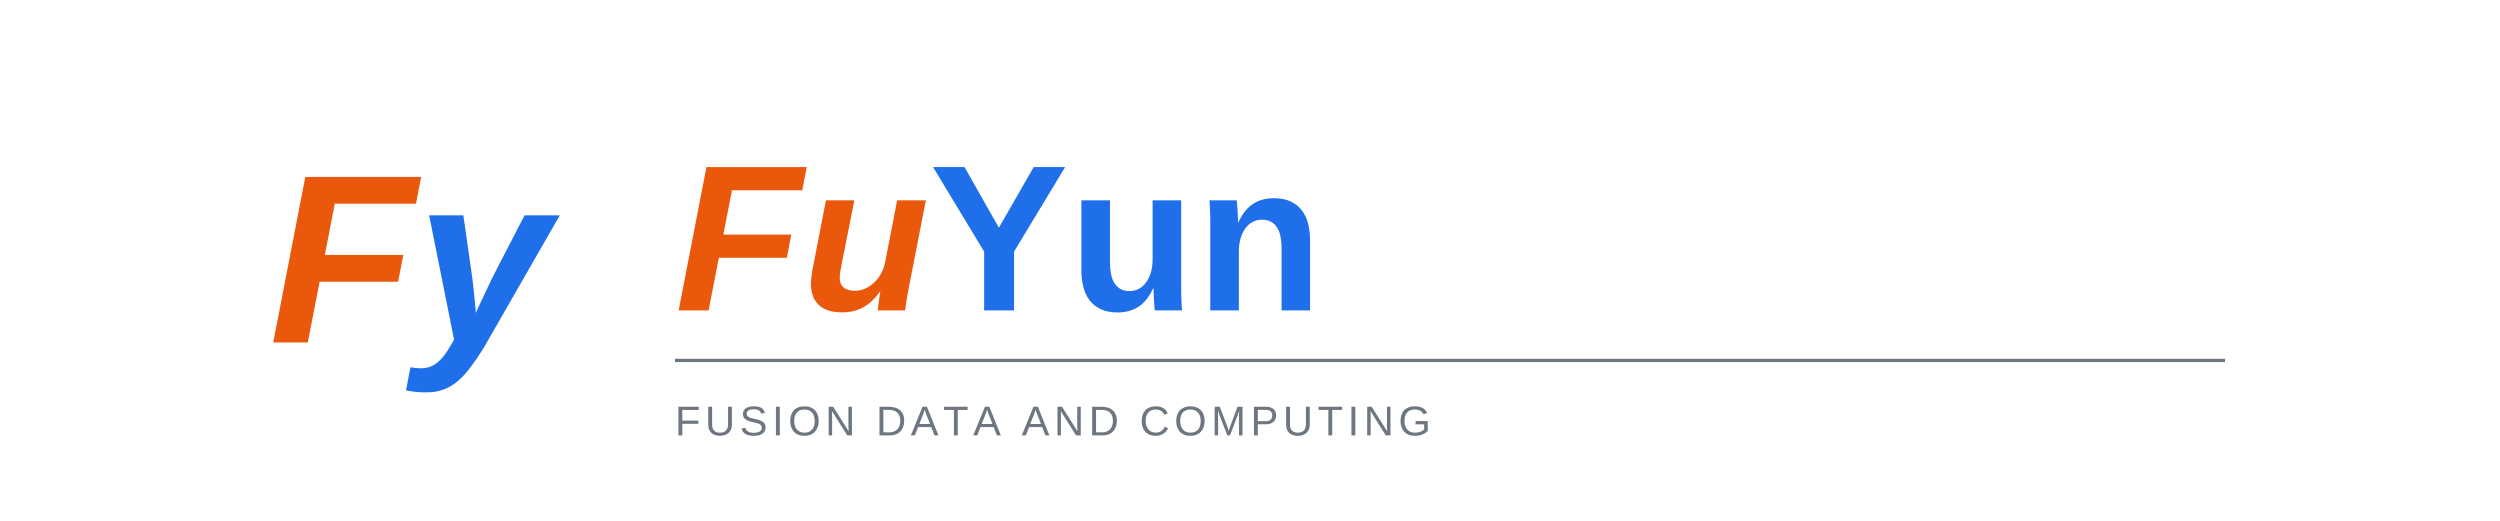
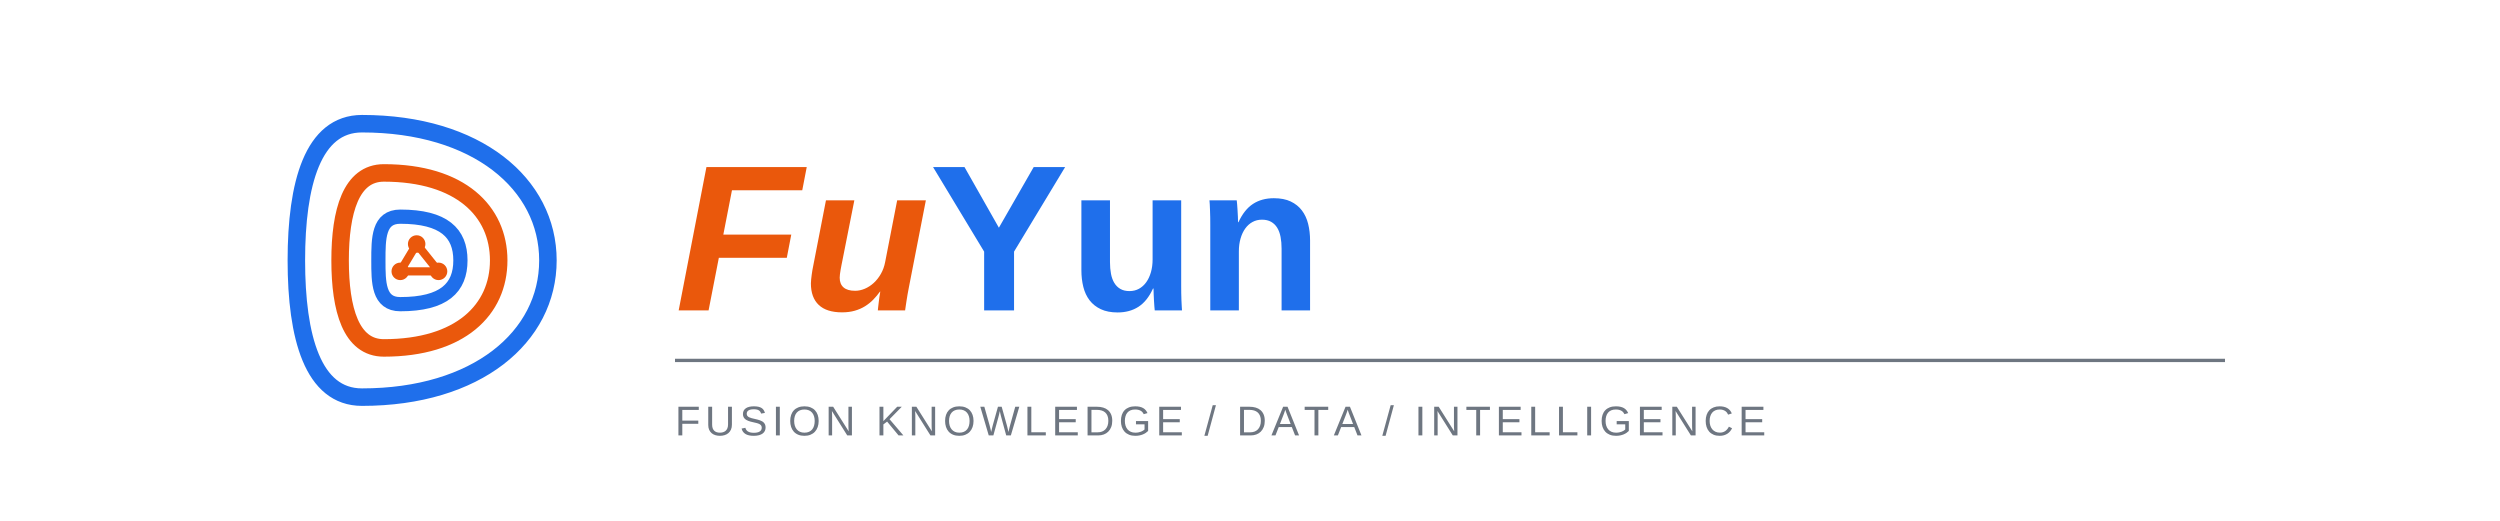
<svg xmlns="http://www.w3.org/2000/svg" viewBox="0 0 1200 250" role="img" aria-labelledby="title desc">
  <g transform="translate(100 21) scale(2)">
    <g transform="translate(8 10) scale(1.3125)">
-       <path fill="#EA580C" d="M17.031 21.627 15.205 30.994H29.557L28.611 35.893H14.26L12.09 47.0H5.773L11.639 16.729H32.822L31.877 21.627Z" />
-       <path fill="#1F6FEB" d="M44.123 48.225Q42.92 50.094 41.835 51.555Q40.75 53.016 39.558 54.036Q38.365 55.057 36.969 55.594Q35.572 56.131 33.768 56.131Q32.65 56.131 31.759 56.034Q30.867 55.938 30.051 55.744L30.867 51.533Q31.254 51.619 31.78 51.673Q32.307 51.727 32.736 51.727Q33.553 51.727 34.251 51.512Q34.949 51.297 35.615 50.803Q36.281 50.309 36.926 49.503Q37.57 48.697 38.236 47.516L38.838 46.484L34.283 23.754H40.535L42.061 34.432Q42.104 34.668 42.179 35.227Q42.254 35.785 42.329 36.505Q42.404 37.225 42.49 38.02Q42.576 38.814 42.641 39.534Q42.705 40.254 42.759 40.812Q42.812 41.371 42.812 41.607Q42.92 41.371 43.167 40.823Q43.414 40.275 43.747 39.577Q44.08 38.879 44.445 38.105Q44.811 37.332 45.144 36.623Q45.477 35.914 45.756 35.345Q46.035 34.775 46.164 34.518L51.729 23.754H58.174Z" />
+       <g fill="none" stroke-linecap="round" stroke-linejoin="round">
+         <path d="M22 7C43 7 56 18 56 32C56 46 43 57 22 57C13 57 10 46 10 32C10 18 13 7 22 7Z" stroke="#1F6FEB" stroke-width="3.2" />
+         <path d="M26 16C40 16 47 23 47 32C47 41 40 48 26 48C20 48 18 41 18 32C18 23 20 16 26 16Z" stroke="#EA580C" stroke-width="3.2" />
+         <path d="M29 24C37 24 40 27 40 32C40 37 37 40 29 40C25 40 25 36 25 32C25 28 25 24 29 24Z" stroke="#1F6FEB" stroke-width="2.6" />
+       </g>
+       <path d="M29 34L32 29L36 34Z" fill="none" stroke="#EA580C" stroke-width="1.5" stroke-linejoin="round" />
+       <g fill="#EA580C">
+         <circle cx="29" cy="34" r="1.6" />
+         <circle cx="32" cy="29" r="1.6" />
+         <circle cx="36" cy="34" r="1.6" />
+       </g>
    </g>
    <path fill="#EA580C" d="M125.672 35.167 123.597 45.812H139.905L138.831 51.378H122.522L120.057 64.0H112.879L119.544 29.601H143.616L142.542 35.167ZM155.042 37.584 152.161 52.11Q152.063 52.574 151.954 53.136Q151.844 53.697 151.746 54.259Q151.648 54.82 151.587 55.309Q151.526 55.797 151.526 56.139Q151.526 57.677 152.454 58.482Q153.382 59.288 155.237 59.288Q156.385 59.288 157.544 58.8Q158.704 58.312 159.693 57.408Q160.682 56.505 161.414 55.223Q162.146 53.941 162.439 52.379L165.32 37.584H172.205L168.152 58.36Q167.981 59.19 167.823 60.106Q167.664 61.021 167.542 61.839Q167.42 62.657 167.334 63.243Q167.249 63.829 167.225 64.0H160.682Q160.682 63.878 160.743 63.341Q160.804 62.804 160.889 62.108Q160.975 61.412 161.072 60.692Q161.17 59.972 161.268 59.483H161.194Q160.462 60.509 159.583 61.412Q158.704 62.315 157.605 62.999Q156.507 63.683 155.14 64.073Q153.772 64.464 152.088 64.464Q148.377 64.464 146.497 62.682Q144.617 60.899 144.617 57.53Q144.617 57.091 144.678 56.529Q144.739 55.968 144.812 55.418Q144.886 54.869 144.971 54.356Q145.057 53.844 145.13 53.526L148.23 37.584Z" />
    <path fill="#1F6FEB" d="M193.372 49.889V64.0H186.194V49.889L173.938 29.601H181.482L189.734 44.151L198.084 29.601H205.628ZM216.395 37.584V52.403Q216.395 53.941 216.639 55.223Q216.883 56.505 217.444 57.42Q218.006 58.336 218.897 58.849Q219.788 59.361 221.082 59.361Q222.327 59.361 223.34 58.812Q224.354 58.263 225.086 57.25Q225.818 56.236 226.221 54.833Q226.624 53.429 226.624 51.744V37.584H233.484V58.092Q233.484 58.922 233.497 59.837Q233.509 60.753 233.545 61.571Q233.582 62.389 233.619 63.036Q233.655 63.683 233.68 64.0H227.137Q227.112 63.707 227.051 63.06Q226.99 62.413 226.954 61.632Q226.917 60.851 226.88 60.069Q226.844 59.288 226.844 58.751H226.722Q225.354 61.754 223.243 63.121Q221.131 64.488 218.226 64.488Q215.857 64.488 214.197 63.707Q212.537 62.926 211.5 61.571Q210.462 60.216 209.998 58.36Q209.534 56.505 209.534 54.356V37.584ZM257.581 64.0V49.181Q257.581 47.643 257.337 46.361Q257.093 45.079 256.531 44.164Q255.97 43.248 255.066 42.735Q254.163 42.223 252.869 42.223Q251.624 42.223 250.611 42.772Q249.598 43.321 248.865 44.334Q248.133 45.348 247.73 46.751Q247.327 48.155 247.327 49.84V64.0H240.467V43.492Q240.467 42.638 240.455 41.734Q240.442 40.831 240.406 40.013Q240.369 39.195 240.345 38.548Q240.32 37.901 240.271 37.584H246.814Q246.863 37.877 246.912 38.524Q246.961 39.171 247.01 39.952Q247.059 40.733 247.095 41.515Q247.132 42.296 247.132 42.833H247.229Q248.621 39.806 250.721 38.438Q252.82 37.071 255.726 37.071Q258.118 37.071 259.766 37.853Q261.414 38.634 262.452 40.001Q263.489 41.368 263.953 43.224Q264.417 45.079 264.417 47.228V64.0Z" />
    <path d="M112 76H484" stroke="#6E7681" stroke-width="0.8" />
-     <path fill="#6E7681" d="M113.753 87.882V90.44H117.591V91.212H113.753V94.0H112.82V87.12H117.708V87.882ZM122.778 94.098Q122.211 94.098 121.704 93.946Q121.196 93.795 120.812 93.475Q120.429 93.155 120.204 92.665Q119.98 92.174 119.98 91.5V87.12H120.912V91.422Q120.912 91.944 121.052 92.308Q121.191 92.672 121.44 92.901Q121.689 93.131 122.028 93.236Q122.368 93.341 122.773 93.341Q123.173 93.341 123.53 93.233Q123.886 93.126 124.155 92.892Q124.423 92.657 124.577 92.279Q124.731 91.9 124.731 91.358V87.12H125.659V91.412Q125.659 92.101 125.432 92.606Q125.204 93.111 124.814 93.443Q124.423 93.775 123.898 93.937Q123.373 94.098 122.778 94.098ZM133.741 92.101Q133.741 92.535 133.573 92.901Q133.404 93.268 133.053 93.534Q132.701 93.8 132.166 93.949Q131.632 94.098 130.899 94.098Q129.615 94.098 128.897 93.648Q128.179 93.199 127.984 92.35L128.887 92.169Q128.956 92.438 129.097 92.657Q129.239 92.877 129.481 93.036Q129.722 93.194 130.079 93.282Q130.435 93.37 130.933 93.37Q131.348 93.37 131.695 93.299Q132.042 93.229 132.291 93.082Q132.54 92.936 132.679 92.704Q132.818 92.472 132.818 92.149Q132.818 91.812 132.664 91.603Q132.511 91.393 132.232 91.256Q131.954 91.119 131.568 91.026Q131.182 90.934 130.714 90.826Q130.426 90.763 130.135 90.687Q129.845 90.611 129.578 90.506Q129.312 90.401 129.078 90.26Q128.844 90.118 128.673 89.92Q128.502 89.723 128.404 89.461Q128.306 89.2 128.306 88.858Q128.306 88.37 128.504 88.021Q128.702 87.672 129.054 87.447Q129.405 87.223 129.884 87.12Q130.362 87.018 130.919 87.018Q131.558 87.018 132.012 87.118Q132.467 87.218 132.779 87.418Q133.092 87.618 133.28 87.914Q133.468 88.209 133.58 88.6L132.662 88.761Q132.594 88.512 132.464 88.316Q132.335 88.121 132.125 87.989Q131.915 87.857 131.615 87.789Q131.314 87.721 130.909 87.721Q130.43 87.721 130.106 87.806Q129.781 87.892 129.583 88.038Q129.386 88.185 129.3 88.382Q129.215 88.58 129.215 88.81Q129.215 89.117 129.368 89.315Q129.522 89.513 129.786 89.645Q130.05 89.776 130.396 89.864Q130.743 89.952 131.134 90.04Q131.451 90.113 131.766 90.189Q132.081 90.265 132.369 90.37Q132.657 90.475 132.908 90.616Q133.16 90.758 133.346 90.963Q133.531 91.168 133.636 91.446Q133.741 91.725 133.741 92.101ZM136.223 94.0V87.12H137.155V94.0ZM146.478 90.528Q146.478 91.334 146.246 91.993Q146.014 92.652 145.575 93.121Q145.135 93.59 144.501 93.844Q143.866 94.098 143.06 94.098Q142.211 94.098 141.571 93.832Q140.931 93.565 140.506 93.089Q140.082 92.613 139.867 91.959Q139.652 91.305 139.652 90.528Q139.652 89.723 139.877 89.073Q140.101 88.424 140.536 87.967Q140.97 87.511 141.608 87.264Q142.245 87.018 143.07 87.018Q143.89 87.018 144.527 87.267Q145.165 87.516 145.597 87.975Q146.029 88.434 146.254 89.083Q146.478 89.732 146.478 90.528ZM145.526 90.528Q145.526 89.908 145.367 89.4Q145.209 88.893 144.899 88.531Q144.588 88.17 144.129 87.975Q143.671 87.779 143.07 87.779Q142.455 87.779 141.991 87.975Q141.527 88.17 141.217 88.531Q140.907 88.893 140.753 89.4Q140.599 89.908 140.599 90.528Q140.599 91.148 140.758 91.664Q140.917 92.179 141.227 92.552Q141.537 92.926 141.998 93.133Q142.46 93.341 143.06 93.341Q143.705 93.341 144.171 93.131Q144.637 92.921 144.938 92.547Q145.238 92.174 145.382 91.656Q145.526 91.139 145.526 90.528ZM153.34 94.0 149.658 88.141Q149.668 88.38 149.683 88.614Q149.692 88.814 149.7 89.037Q149.707 89.259 149.707 89.43V94.0H148.877V87.12H149.961L153.682 93.019Q153.667 92.779 153.652 92.54Q153.643 92.335 153.633 92.093Q153.623 91.852 153.623 91.632V87.12H154.463V94.0ZM167 90.489Q167 91.349 166.741 92.005Q166.482 92.662 166.033 93.104Q165.584 93.546 164.971 93.773Q164.358 94.0 163.65 94.0H161.077V87.12H163.352Q164.148 87.12 164.82 87.318Q165.491 87.516 165.974 87.928Q166.458 88.341 166.729 88.976Q167 89.61 167 90.489ZM166.062 90.489Q166.062 89.791 165.862 89.295Q165.662 88.8 165.301 88.482Q164.939 88.165 164.436 88.016Q163.933 87.867 163.333 87.867H162.01V93.253H163.543Q164.085 93.253 164.546 93.077Q165.008 92.901 165.345 92.555Q165.681 92.208 165.872 91.69Q166.062 91.173 166.062 90.489ZM174.277 94.0 173.49 91.988H170.356L169.565 94.0H168.598L171.405 87.12H172.465L175.229 94.0ZM172.328 88.99Q172.25 88.795 172.179 88.595Q172.109 88.395 172.055 88.231Q172.001 88.067 171.965 87.958Q171.928 87.848 171.923 87.823Q171.913 87.848 171.879 87.96Q171.845 88.072 171.789 88.238Q171.733 88.404 171.662 88.604Q171.591 88.805 171.518 89.0L170.639 91.261H173.212ZM179.864 87.882V94.0H178.936V87.882H176.573V87.12H182.227V87.882ZM189.255 94.0 188.469 91.988H185.334L184.543 94.0H183.576L186.384 87.12H187.443L190.207 94.0ZM187.307 88.99Q187.229 88.795 187.158 88.595Q187.087 88.395 187.033 88.231Q186.979 88.067 186.943 87.958Q186.906 87.848 186.901 87.823Q186.892 87.848 186.857 87.96Q186.823 88.072 186.767 88.238Q186.711 88.404 186.64 88.604Q186.569 88.805 186.496 89.0L185.617 91.261H188.19ZM200.903 94.0 200.117 91.988H196.982L196.191 94.0H195.224L198.032 87.12H199.092L201.855 94.0ZM198.955 88.99Q198.877 88.795 198.806 88.595Q198.735 88.395 198.681 88.231Q198.628 88.067 198.591 87.958Q198.554 87.848 198.55 87.823Q198.54 87.848 198.506 87.96Q198.471 88.072 198.415 88.238Q198.359 88.404 198.288 88.604Q198.218 88.805 198.144 89.0L197.265 91.261H199.839ZM208.258 94.0 204.576 88.141Q204.586 88.38 204.601 88.614Q204.611 88.814 204.618 89.037Q204.625 89.259 204.625 89.43V94.0H203.795V87.12H204.879L208.6 93.019Q208.585 92.779 208.571 92.54Q208.561 92.335 208.551 92.093Q208.541 91.852 208.541 91.632V87.12H209.381V94.0ZM218.04 90.489Q218.04 91.349 217.781 92.005Q217.522 92.662 217.073 93.104Q216.624 93.546 216.011 93.773Q215.398 94.0 214.69 94.0H212.117V87.12H214.392Q215.188 87.12 215.859 87.318Q216.531 87.516 217.014 87.928Q217.498 88.341 217.769 88.976Q218.04 89.61 218.04 90.489ZM217.102 90.489Q217.102 89.791 216.902 89.295Q216.702 88.8 216.34 88.482Q215.979 88.165 215.476 88.016Q214.973 87.867 214.373 87.867H213.049V93.253H214.583Q215.125 93.253 215.586 93.077Q216.047 92.901 216.384 92.555Q216.721 92.208 216.912 91.69Q217.102 91.173 217.102 90.489ZM227.364 87.779Q226.778 87.779 226.326 87.975Q225.874 88.17 225.569 88.531Q225.264 88.893 225.108 89.4Q224.952 89.908 224.952 90.528Q224.952 91.148 225.12 91.664Q225.288 92.179 225.603 92.55Q225.918 92.921 226.375 93.126Q226.831 93.331 227.403 93.331Q227.803 93.331 228.133 93.226Q228.462 93.121 228.728 92.931Q228.995 92.74 229.204 92.479Q229.414 92.218 229.576 91.9L230.337 92.281Q230.152 92.667 229.878 92.999Q229.605 93.331 229.236 93.575Q228.868 93.819 228.401 93.958Q227.935 94.098 227.359 94.098Q226.524 94.098 225.896 93.832Q225.269 93.565 224.847 93.089Q224.424 92.613 224.214 91.959Q224.004 91.305 224.004 90.528Q224.004 89.723 224.226 89.073Q224.449 88.424 224.876 87.967Q225.303 87.511 225.928 87.264Q226.553 87.018 227.354 87.018Q228.453 87.018 229.19 87.447Q229.927 87.877 230.274 88.722L229.39 89.015Q229.292 88.771 229.126 88.548Q228.96 88.326 228.711 88.155Q228.462 87.984 228.128 87.882Q227.793 87.779 227.364 87.779ZM239.118 90.528Q239.118 91.334 238.886 91.993Q238.654 92.652 238.215 93.121Q237.775 93.59 237.14 93.844Q236.506 94.098 235.7 94.098Q234.85 94.098 234.211 93.832Q233.571 93.565 233.146 93.089Q232.721 92.613 232.507 91.959Q232.292 91.305 232.292 90.528Q232.292 89.723 232.516 89.073Q232.741 88.424 233.176 87.967Q233.61 87.511 234.247 87.264Q234.885 87.018 235.71 87.018Q236.53 87.018 237.167 87.267Q237.804 87.516 238.237 87.975Q238.669 88.434 238.893 89.083Q239.118 89.732 239.118 90.528ZM238.166 90.528Q238.166 89.908 238.007 89.4Q237.848 88.893 237.538 88.531Q237.228 88.17 236.769 87.975Q236.31 87.779 235.71 87.779Q235.095 87.779 234.631 87.975Q234.167 88.17 233.857 88.531Q233.547 88.893 233.393 89.4Q233.239 89.908 233.239 90.528Q233.239 91.148 233.398 91.664Q233.556 92.179 233.867 92.552Q234.177 92.926 234.638 93.133Q235.099 93.341 235.7 93.341Q236.345 93.341 236.811 93.131Q237.277 92.921 237.577 92.547Q237.878 92.174 238.022 91.656Q238.166 91.139 238.166 90.528ZM247.366 94.0V89.41Q247.366 89.161 247.371 88.902Q247.376 88.644 247.386 88.429Q247.396 88.18 247.41 87.945Q247.342 88.194 247.269 88.438Q247.205 88.648 247.13 88.885Q247.054 89.122 246.981 89.312L245.203 94.0H244.549L242.747 89.312Q242.718 89.239 242.686 89.142Q242.654 89.044 242.618 88.934Q242.581 88.824 242.545 88.709Q242.508 88.595 242.474 88.482Q242.391 88.224 242.313 87.945Q242.318 88.219 242.327 88.487Q242.337 88.717 242.342 88.968Q242.347 89.22 242.347 89.41V94.0H241.517V87.12H242.742L244.573 91.891Q244.608 91.988 244.656 92.142Q244.705 92.296 244.749 92.457Q244.793 92.618 244.83 92.762Q244.866 92.906 244.881 92.984Q244.896 92.906 244.935 92.76Q244.974 92.613 245.025 92.452Q245.076 92.291 245.125 92.14Q245.174 91.988 245.213 91.891L247.01 87.12H248.206V94.0ZM256.269 89.19Q256.269 89.64 256.12 90.028Q255.971 90.416 255.676 90.702Q255.38 90.987 254.936 91.153Q254.492 91.319 253.901 91.319H251.879V94.0H250.947V87.12H253.842Q254.453 87.12 254.907 87.269Q255.361 87.418 255.664 87.689Q255.966 87.96 256.118 88.343Q256.269 88.727 256.269 89.19ZM255.332 89.2Q255.332 88.546 254.931 88.207Q254.531 87.867 253.73 87.867H251.879V90.582H253.769Q254.575 90.582 254.953 90.226Q255.332 89.869 255.332 89.2ZM261.466 94.098Q260.899 94.098 260.392 93.946Q259.884 93.795 259.5 93.475Q259.117 93.155 258.893 92.665Q258.668 92.174 258.668 91.5V87.12H259.601V91.422Q259.601 91.944 259.74 92.308Q259.879 92.672 260.128 92.901Q260.377 93.131 260.716 93.236Q261.056 93.341 261.461 93.341Q261.861 93.341 262.218 93.233Q262.574 93.126 262.843 92.892Q263.111 92.657 263.265 92.279Q263.419 91.9 263.419 91.358V87.12H264.347V91.412Q264.347 92.101 264.12 92.606Q263.893 93.111 263.502 93.443Q263.111 93.775 262.586 93.937Q262.062 94.098 261.466 94.098ZM269.734 87.882V94.0H268.806V87.882H266.443V87.12H272.097V87.882ZM274.349 94.0V87.12H275.282V94.0ZM282.588 94.0 278.906 88.141Q278.916 88.38 278.931 88.614Q278.941 88.814 278.948 89.037Q278.955 89.259 278.955 89.43V94.0H278.125V87.12H279.209L282.93 93.019Q282.915 92.779 282.901 92.54Q282.891 92.335 282.881 92.093Q282.871 91.852 282.871 91.632V87.12H283.711V94.0ZM286.129 90.528Q286.129 89.723 286.347 89.073Q286.564 88.424 286.996 87.967Q287.428 87.511 288.068 87.264Q288.708 87.018 289.552 87.018Q290.187 87.018 290.666 87.13Q291.144 87.242 291.496 87.452Q291.847 87.662 292.091 87.962Q292.336 88.263 292.506 88.639L291.618 88.902Q291.491 88.648 291.313 88.441Q291.134 88.233 290.88 88.087Q290.627 87.94 290.292 87.86Q289.958 87.779 289.528 87.779Q288.903 87.779 288.442 87.975Q287.98 88.17 287.677 88.531Q287.375 88.893 287.226 89.4Q287.077 89.908 287.077 90.528Q287.077 91.148 287.238 91.664Q287.399 92.179 287.716 92.552Q288.034 92.926 288.505 93.133Q288.976 93.341 289.596 93.341Q290.002 93.341 290.343 93.272Q290.685 93.204 290.961 93.094Q291.237 92.984 291.447 92.85Q291.657 92.716 291.798 92.579V91.339H289.743V90.558H292.658V92.931Q292.428 93.165 292.118 93.377Q291.808 93.59 291.422 93.751Q291.037 93.912 290.578 94.005Q290.119 94.098 289.596 94.098Q288.727 94.098 288.078 93.832Q287.428 93.565 286.996 93.089Q286.564 92.613 286.347 91.959Q286.129 91.305 286.129 90.528Z" />
+     <path fill="#6E7681" d="M113.753 87.882V90.44H117.591V91.212H113.753V94.0H112.82V87.12H117.708V87.882ZM122.778 94.098Q122.211 94.098 121.704 93.946Q121.196 93.795 120.812 93.475Q120.429 93.155 120.204 92.665Q119.98 92.174 119.98 91.5V87.12H120.912V91.422Q120.912 91.944 121.052 92.308Q121.191 92.672 121.44 92.901Q121.689 93.131 122.028 93.236Q122.368 93.341 122.773 93.341Q123.173 93.341 123.53 93.233Q123.886 93.126 124.155 92.892Q124.423 92.657 124.577 92.279Q124.731 91.9 124.731 91.358V87.12H125.659V91.412Q125.659 92.101 125.432 92.606Q125.204 93.111 124.814 93.443Q124.423 93.775 123.898 93.937Q123.373 94.098 122.778 94.098ZM133.741 92.101Q133.741 92.535 133.573 92.901Q133.404 93.268 133.053 93.534Q132.701 93.8 132.166 93.949Q131.632 94.098 130.899 94.098Q129.615 94.098 128.897 93.648Q128.179 93.199 127.984 92.35L128.887 92.169Q128.956 92.438 129.097 92.657Q129.239 92.877 129.481 93.036Q129.722 93.194 130.079 93.282Q130.435 93.37 130.933 93.37Q131.348 93.37 131.695 93.299Q132.042 93.229 132.291 93.082Q132.54 92.936 132.679 92.704Q132.818 92.472 132.818 92.149Q132.818 91.812 132.664 91.603Q132.511 91.393 132.232 91.256Q131.954 91.119 131.568 91.026Q131.182 90.934 130.714 90.826Q130.426 90.763 130.135 90.687Q129.845 90.611 129.578 90.506Q129.312 90.401 129.078 90.26Q128.844 90.118 128.673 89.92Q128.502 89.723 128.404 89.461Q128.306 89.2 128.306 88.858Q128.306 88.37 128.504 88.021Q128.702 87.672 129.054 87.447Q129.405 87.223 129.884 87.12Q130.362 87.018 130.919 87.018Q131.558 87.018 132.012 87.118Q132.467 87.218 132.779 87.418Q133.092 87.618 133.28 87.914Q133.468 88.209 133.58 88.6L132.662 88.761Q132.594 88.512 132.464 88.316Q132.335 88.121 132.125 87.989Q131.915 87.857 131.615 87.789Q131.314 87.721 130.909 87.721Q130.43 87.721 130.106 87.806Q129.781 87.892 129.583 88.038Q129.386 88.185 129.3 88.382Q129.215 88.58 129.215 88.81Q129.215 89.117 129.368 89.315Q129.522 89.513 129.786 89.645Q130.05 89.776 130.396 89.864Q130.743 89.952 131.134 90.04Q131.451 90.113 131.766 90.189Q132.081 90.265 132.369 90.37Q132.657 90.475 132.908 90.616Q133.16 90.758 133.346 90.963Q133.531 91.168 133.636 91.446Q133.741 91.725 133.741 92.101ZM136.223 94.0V87.12H137.155V94.0ZM146.478 90.528Q146.478 91.334 146.246 91.993Q146.014 92.652 145.575 93.121Q145.135 93.59 144.501 93.844Q143.866 94.098 143.06 94.098Q142.211 94.098 141.571 93.832Q140.931 93.565 140.506 93.089Q140.082 92.613 139.867 91.959Q139.652 91.305 139.652 90.528Q139.652 89.723 139.877 89.073Q140.101 88.424 140.536 87.967Q140.97 87.511 141.608 87.264Q142.245 87.018 143.07 87.018Q143.89 87.018 144.527 87.267Q145.165 87.516 145.597 87.975Q146.029 88.434 146.254 89.083Q146.478 89.732 146.478 90.528ZM145.526 90.528Q145.526 89.908 145.367 89.4Q145.209 88.893 144.899 88.531Q144.588 88.17 144.129 87.975Q143.671 87.779 143.07 87.779Q142.455 87.779 141.991 87.975Q141.527 88.17 141.217 88.531Q140.907 88.893 140.753 89.4Q140.599 89.908 140.599 90.528Q140.599 91.148 140.758 91.664Q140.917 92.179 141.227 92.552Q141.537 92.926 141.998 93.133Q142.46 93.341 143.06 93.341Q143.705 93.341 144.171 93.131Q144.637 92.921 144.938 92.547Q145.238 92.174 145.382 91.656Q145.526 91.139 145.526 90.528ZM153.34 94.0 149.658 88.141Q149.668 88.38 149.683 88.614Q149.692 88.814 149.7 89.037Q149.707 89.259 149.707 89.43V94.0H148.877V87.12H149.961L153.682 93.019Q153.667 92.779 153.652 92.54Q153.643 92.335 153.633 92.093Q153.623 91.852 153.623 91.632V87.12H154.463V94.0ZM165.657 94.0 162.908 90.68 162.01 91.363V94.0H161.077V87.12H162.01V90.567L165.325 87.12H166.424L163.494 90.108L166.814 94.0ZM173.31 94.0 169.628 88.141Q169.638 88.38 169.653 88.614Q169.662 88.814 169.67 89.037Q169.677 89.259 169.677 89.43V94.0H168.847V87.12H169.931L173.652 93.019Q173.637 92.779 173.622 92.54Q173.612 92.335 173.603 92.093Q173.593 91.852 173.593 91.632V87.12H174.433V94.0ZM183.648 90.528Q183.648 91.334 183.416 91.993Q183.184 92.652 182.745 93.121Q182.305 93.59 181.671 93.844Q181.036 94.098 180.23 94.098Q179.38 94.098 178.741 93.832Q178.101 93.565 177.676 93.089Q177.252 92.613 177.037 91.959Q176.822 91.305 176.822 90.528Q176.822 89.723 177.046 89.073Q177.271 88.424 177.706 87.967Q178.14 87.511 178.777 87.264Q179.415 87.018 180.24 87.018Q181.06 87.018 181.697 87.267Q182.335 87.516 182.767 87.975Q183.199 88.434 183.423 89.083Q183.648 89.732 183.648 90.528ZM182.696 90.528Q182.696 89.908 182.537 89.4Q182.379 88.893 182.068 88.531Q181.758 88.17 181.299 87.975Q180.84 87.779 180.24 87.779Q179.625 87.779 179.161 87.975Q178.697 88.17 178.387 88.531Q178.077 88.893 177.923 89.4Q177.769 89.908 177.769 90.528Q177.769 91.148 177.928 91.664Q178.087 92.179 178.397 92.552Q178.707 92.926 179.168 93.133Q179.629 93.341 180.23 93.341Q180.875 93.341 181.341 93.131Q181.807 92.921 182.108 92.547Q182.408 92.174 182.552 91.656Q182.696 91.139 182.696 90.528ZM192.604 94.0H191.491L190.3 89.63Q190.246 89.444 190.185 89.19Q190.124 88.937 190.075 88.707Q190.017 88.438 189.958 88.16Q189.895 88.443 189.836 88.712Q189.782 88.946 189.724 89.195Q189.665 89.444 189.611 89.63L188.41 94.0H187.297L185.271 87.12H186.242L187.478 91.49Q187.561 91.798 187.636 92.101Q187.712 92.403 187.766 92.643Q187.829 92.926 187.883 93.18Q187.956 92.843 188.034 92.516Q188.068 92.379 188.103 92.228Q188.137 92.076 188.173 91.93Q188.21 91.783 188.247 91.649Q188.283 91.515 188.312 91.402L189.509 87.12H190.402L191.599 91.402Q191.628 91.515 191.665 91.649Q191.701 91.783 191.738 91.927Q191.774 92.071 191.809 92.223Q191.843 92.374 191.877 92.511Q191.955 92.838 192.028 93.18Q192.033 93.18 192.072 93.011Q192.111 92.843 192.17 92.589Q192.229 92.335 192.299 92.04Q192.37 91.744 192.443 91.49L193.659 87.12H194.631ZM196.585 94.0V87.12H197.518V93.238H200.995V94.0ZM203.247 94.0V87.12H208.467V87.882H204.179V90.089H208.174V90.841H204.179V93.238H208.667V94.0ZM216.94 90.489Q216.94 91.349 216.681 92.005Q216.422 92.662 215.973 93.104Q215.524 93.546 214.911 93.773Q214.298 94.0 213.59 94.0H211.017V87.12H213.292Q214.088 87.12 214.759 87.318Q215.431 87.516 215.914 87.928Q216.398 88.341 216.669 88.976Q216.94 89.61 216.94 90.489ZM216.002 90.489Q216.002 89.791 215.802 89.295Q215.602 88.8 215.24 88.482Q214.879 88.165 214.376 88.016Q213.873 87.867 213.273 87.867H211.949V93.253H213.483Q214.025 93.253 214.486 93.077Q214.947 92.901 215.284 92.555Q215.621 92.208 215.812 91.69Q216.002 91.173 216.002 90.489ZM219.021 90.528Q219.021 89.723 219.238 89.073Q219.456 88.424 219.888 87.967Q220.32 87.511 220.96 87.264Q221.599 87.018 222.444 87.018Q223.079 87.018 223.557 87.13Q224.036 87.242 224.387 87.452Q224.739 87.662 224.983 87.962Q225.227 88.263 225.398 88.639L224.509 88.902Q224.382 88.648 224.204 88.441Q224.026 88.233 223.772 88.087Q223.518 87.94 223.184 87.86Q222.849 87.779 222.42 87.779Q221.795 87.779 221.333 87.975Q220.872 88.17 220.569 88.531Q220.266 88.893 220.117 89.4Q219.968 89.908 219.968 90.528Q219.968 91.148 220.129 91.664Q220.291 92.179 220.608 92.552Q220.925 92.926 221.397 93.133Q221.868 93.341 222.488 93.341Q222.893 93.341 223.235 93.272Q223.577 93.204 223.853 93.094Q224.129 92.984 224.338 92.85Q224.548 92.716 224.69 92.579V91.339H222.634V90.558H225.549V92.931Q225.32 93.165 225.01 93.377Q224.7 93.59 224.314 93.751Q223.928 93.912 223.469 94.005Q223.01 94.098 222.488 94.098Q221.619 94.098 220.969 93.832Q220.32 93.565 219.888 93.089Q219.456 92.613 219.238 91.959Q219.021 91.305 219.021 90.528ZM228.217 94.0V87.12H233.437V87.882H229.149V90.089H233.144V90.841H229.149V93.238H233.637V94.0ZM239.045 94.098 241.052 86.754H241.823L239.836 94.098ZM253.545 90.489Q253.545 91.349 253.286 92.005Q253.027 92.662 252.578 93.104Q252.129 93.546 251.516 93.773Q250.903 94.0 250.195 94.0H247.622V87.12H249.897Q250.693 87.12 251.364 87.318Q252.036 87.516 252.519 87.928Q253.003 88.341 253.274 88.976Q253.545 89.61 253.545 90.489ZM252.607 90.489Q252.607 89.791 252.407 89.295Q252.207 88.8 251.845 88.482Q251.484 88.165 250.981 88.016Q250.478 87.867 249.878 87.867H248.554V93.253H250.087Q250.629 93.253 251.091 93.077Q251.552 92.901 251.889 92.555Q252.226 92.208 252.417 91.69Q252.607 91.173 252.607 90.489ZM260.821 94.0 260.035 91.988H256.9L256.109 94.0H255.143L257.95 87.12H259.01L261.773 94.0ZM258.873 88.99Q258.795 88.795 258.724 88.595Q258.653 88.395 258.6 88.231Q258.546 88.067 258.509 87.958Q258.473 87.848 258.468 87.823Q258.458 87.848 258.424 87.96Q258.39 88.072 258.333 88.238Q258.277 88.404 258.207 88.604Q258.136 88.805 258.062 89.0L257.184 91.261H259.757ZM266.409 87.882V94.0H265.481V87.882H263.118V87.12H268.772V87.882ZM275.8 94.0 275.013 91.988H271.879L271.088 94.0H270.121L272.929 87.12H273.988L276.752 94.0ZM273.851 88.99Q273.773 88.795 273.702 88.595Q273.632 88.395 273.578 88.231Q273.524 88.067 273.488 87.958Q273.451 87.848 273.446 87.823Q273.436 87.848 273.402 87.96Q273.368 88.072 273.312 88.238Q273.256 88.404 273.185 88.604Q273.114 88.805 273.041 89.0L272.162 91.261H274.735ZM281.75 94.098 283.756 86.754H284.528L282.541 94.098ZM290.429 94.0V87.12H291.362V94.0ZM298.668 94.0 294.986 88.141Q294.996 88.38 295.011 88.614Q295.02 88.814 295.028 89.037Q295.035 89.259 295.035 89.43V94.0H294.205V87.12H295.289L299.01 93.019Q298.995 92.779 298.98 92.54Q298.971 92.335 298.961 92.093Q298.951 91.852 298.951 91.632V87.12H299.791V94.0ZM305.222 87.882V94.0H304.294V87.882H301.931V87.12H307.585V87.882ZM309.735 94.0V87.12H314.955V87.882H310.668V90.089H314.662V90.841H310.668V93.238H315.155V94.0ZM317.505 94.0V87.12H318.438V93.238H321.914V94.0ZM324.166 94.0V87.12H325.099V93.238H328.576V94.0ZM330.93 94.0V87.12H331.863V94.0ZM334.389 90.528Q334.389 89.723 334.606 89.073Q334.823 88.424 335.256 87.967Q335.688 87.511 336.327 87.264Q336.967 87.018 337.812 87.018Q338.446 87.018 338.925 87.13Q339.404 87.242 339.755 87.452Q340.107 87.662 340.351 87.962Q340.595 88.263 340.766 88.639L339.877 88.902Q339.75 88.648 339.572 88.441Q339.394 88.233 339.14 88.087Q338.886 87.94 338.551 87.86Q338.217 87.779 337.787 87.779Q337.162 87.779 336.701 87.975Q336.239 88.17 335.937 88.531Q335.634 88.893 335.485 89.4Q335.336 89.908 335.336 90.528Q335.336 91.148 335.497 91.664Q335.658 92.179 335.976 92.552Q336.293 92.926 336.764 93.133Q337.236 93.341 337.856 93.341Q338.261 93.341 338.603 93.272Q338.945 93.204 339.22 93.094Q339.496 92.984 339.706 92.85Q339.916 92.716 340.058 92.579V91.339H338.002V90.558H340.917V92.931Q340.688 93.165 340.378 93.377Q340.068 93.59 339.682 93.751Q339.296 93.912 338.837 94.005Q338.378 94.098 337.856 94.098Q336.987 94.098 336.337 93.832Q335.688 93.565 335.256 93.089Q334.823 92.613 334.606 91.959Q334.389 91.305 334.389 90.528ZM343.585 94.0V87.12H348.804V87.882H344.517V90.089H348.511V90.841H344.517V93.238H349.004V94.0ZM355.817 94.0 352.136 88.141Q352.146 88.38 352.16 88.614Q352.17 88.814 352.177 89.037Q352.185 89.259 352.185 89.43V94.0H351.354V87.12H352.438L356.159 93.019Q356.145 92.779 356.13 92.54Q356.12 92.335 356.11 92.093Q356.101 91.852 356.101 91.632V87.12H356.94V94.0ZM362.723 87.779Q362.137 87.779 361.685 87.975Q361.234 88.17 360.929 88.531Q360.623 88.893 360.467 89.4Q360.311 89.908 360.311 90.528Q360.311 91.148 360.479 91.664Q360.648 92.179 360.963 92.55Q361.278 92.921 361.734 93.126Q362.191 93.331 362.762 93.331Q363.163 93.331 363.492 93.226Q363.822 93.121 364.088 92.931Q364.354 92.74 364.564 92.479Q364.774 92.218 364.935 91.9L365.697 92.281Q365.511 92.667 365.238 92.999Q364.964 93.331 364.596 93.575Q364.227 93.819 363.761 93.958Q363.294 94.098 362.718 94.098Q361.883 94.098 361.256 93.832Q360.628 93.565 360.206 93.089Q359.784 92.613 359.574 91.959Q359.364 91.305 359.364 90.528Q359.364 89.723 359.586 89.073Q359.808 88.424 360.235 87.967Q360.663 87.511 361.288 87.264Q361.913 87.018 362.713 87.018Q363.812 87.018 364.549 87.447Q365.287 87.877 365.633 88.722L364.749 89.015Q364.652 88.771 364.486 88.548Q364.32 88.326 364.071 88.155Q363.822 87.984 363.487 87.882Q363.153 87.779 362.723 87.779ZM367.998 94.0V87.12H373.218V87.882H368.93V90.089H372.925V90.841H368.93V93.238H373.418V94.0Z" />
  </g>
</svg>
